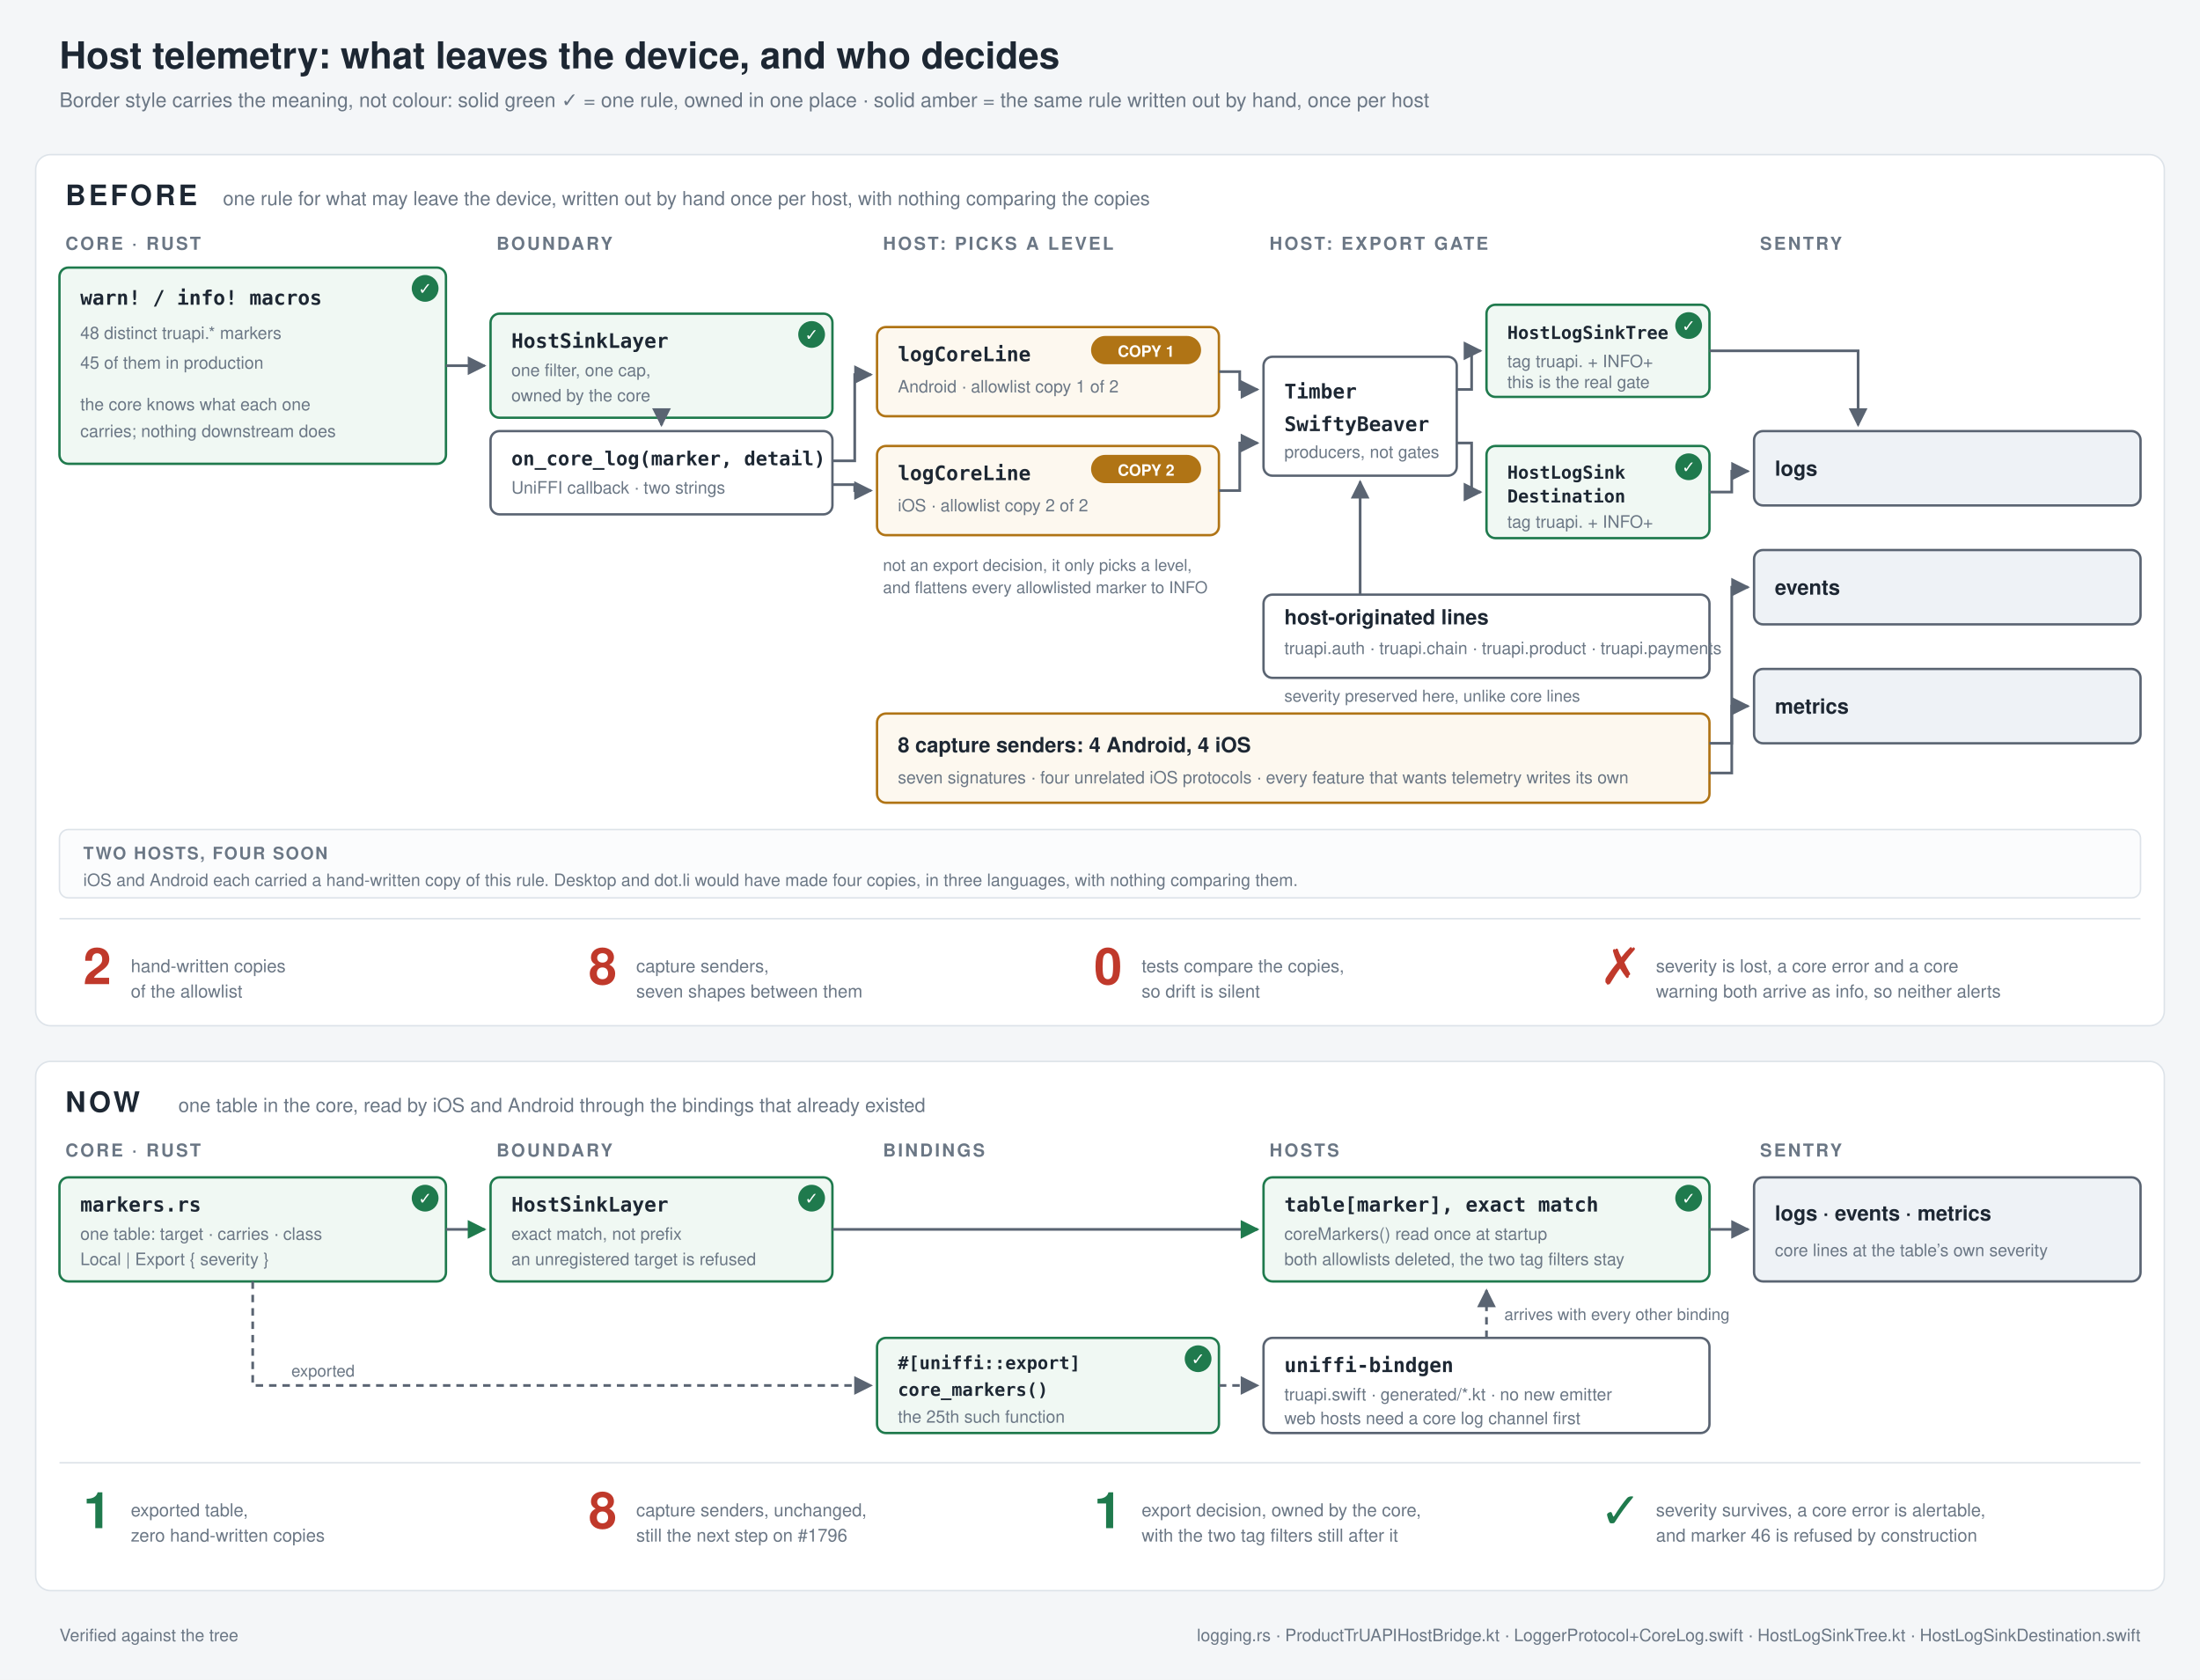
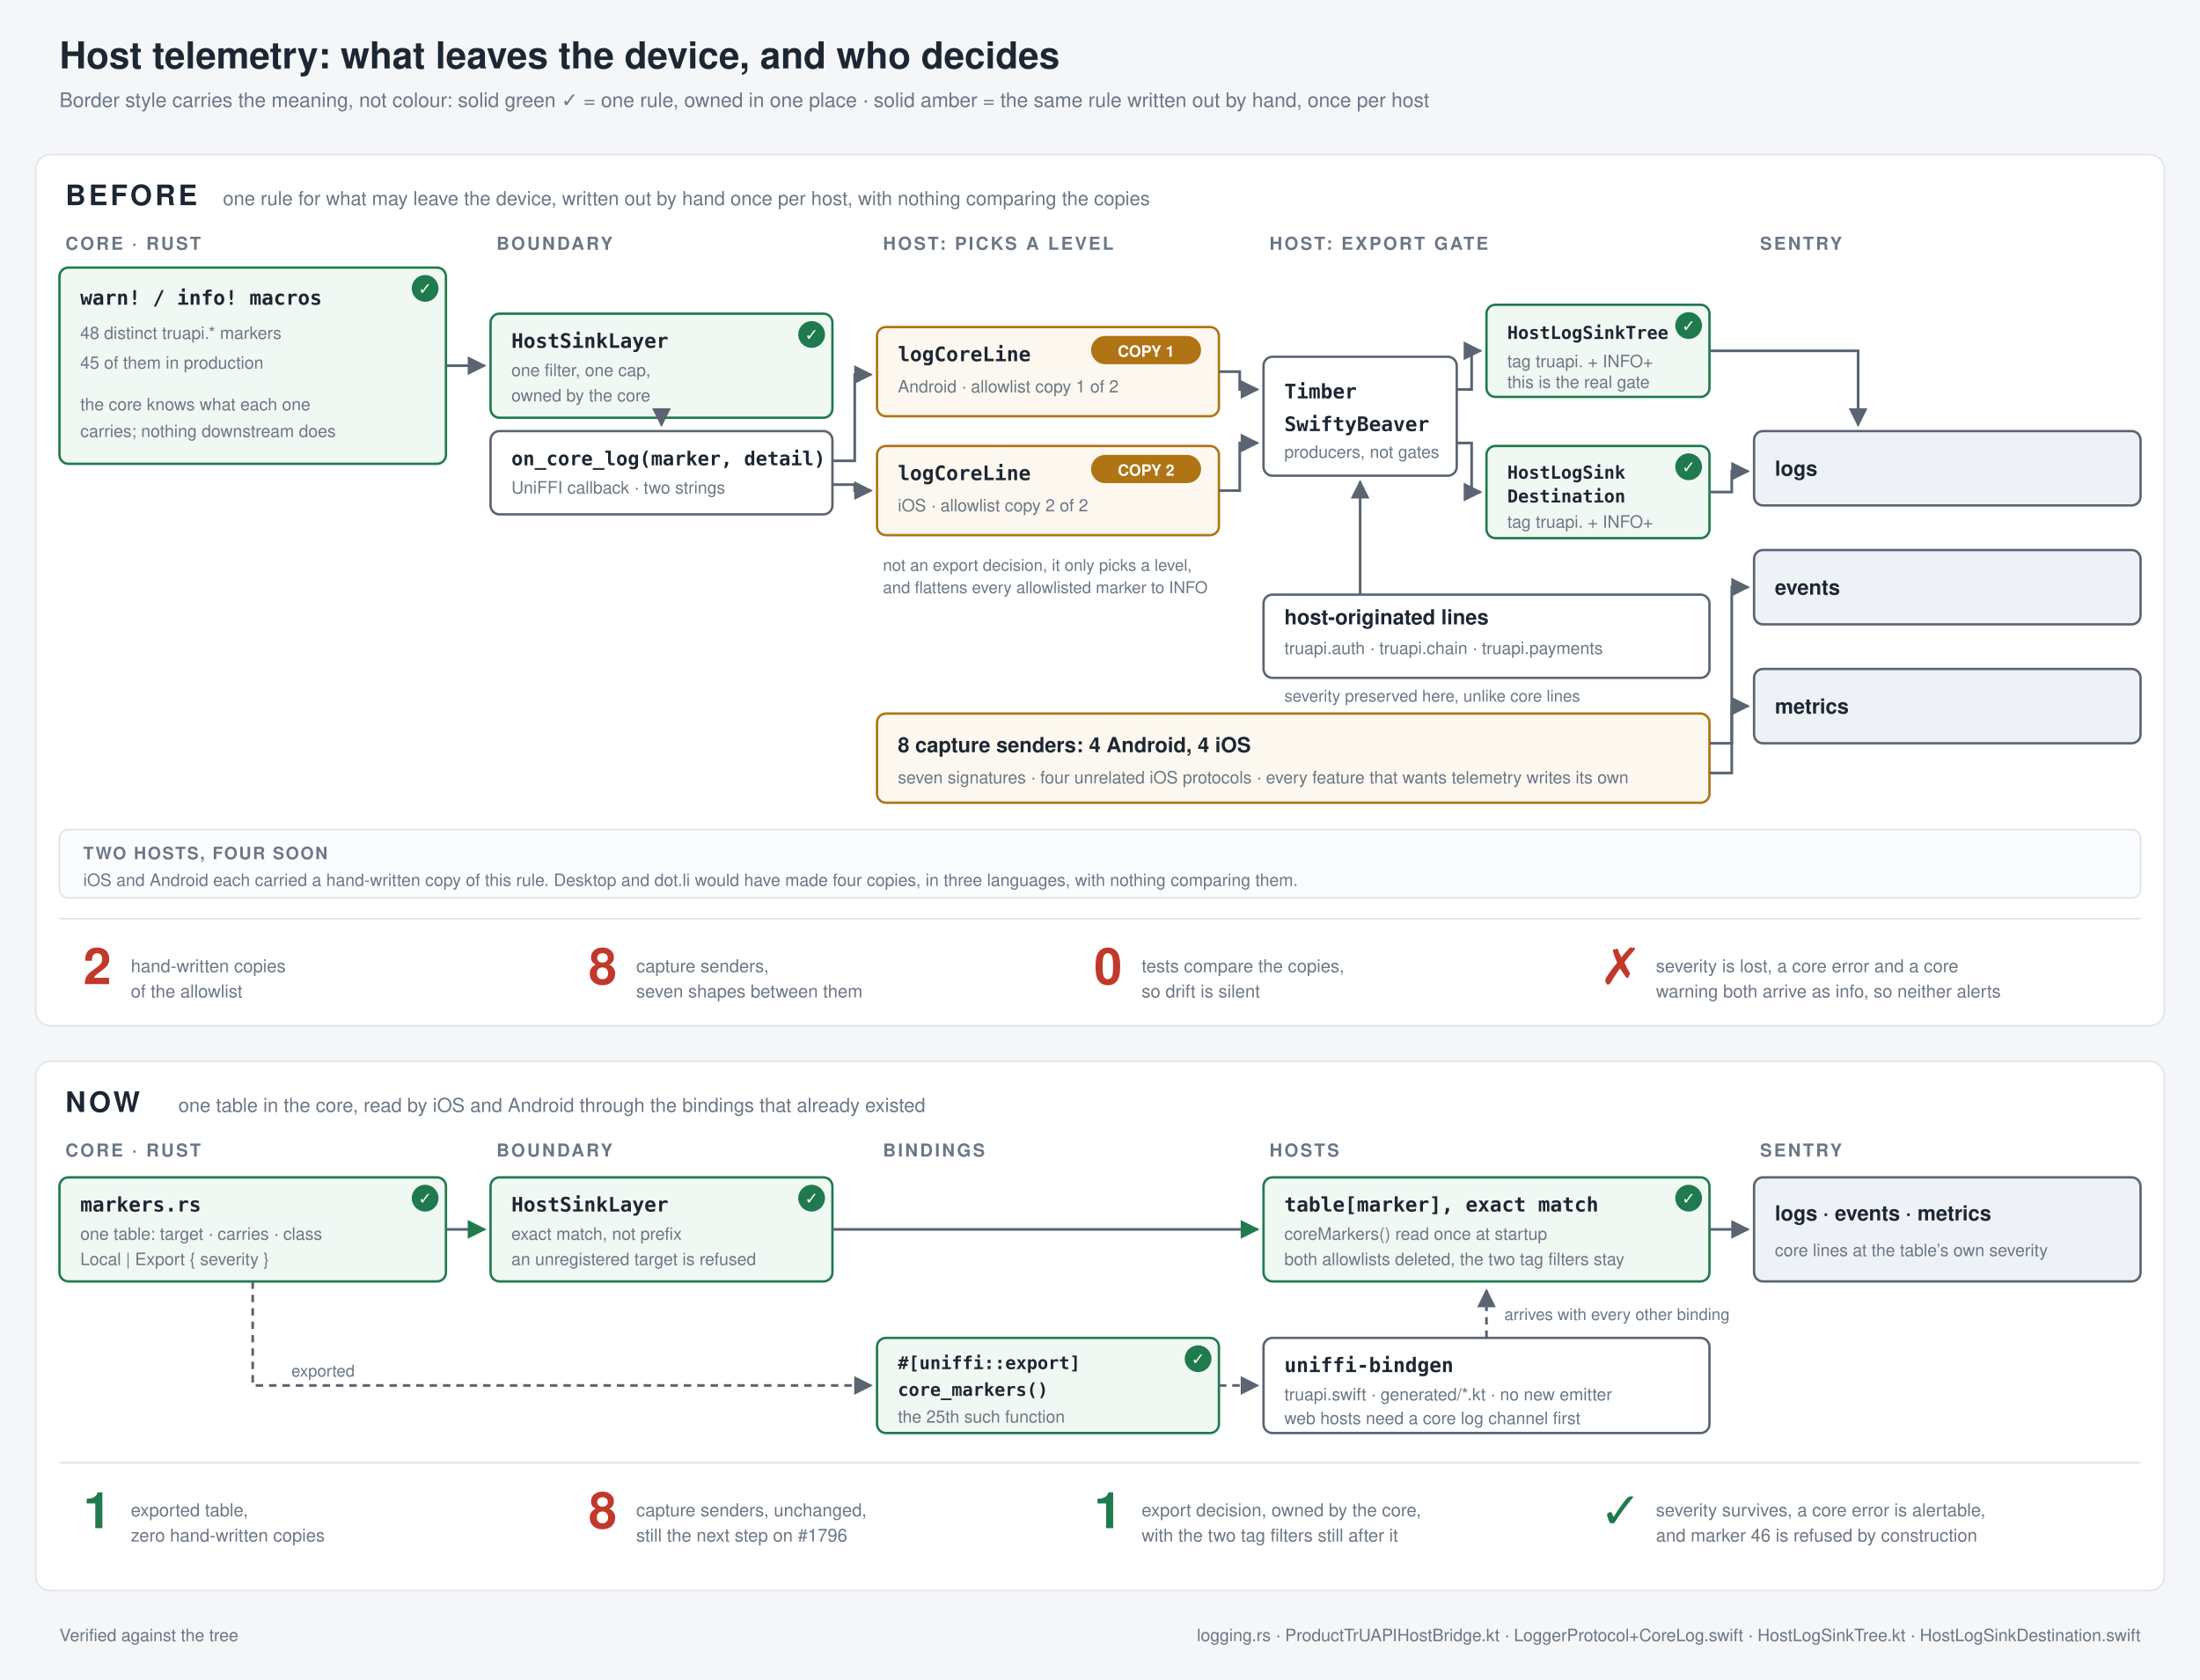
<svg xmlns="http://www.w3.org/2000/svg" viewBox="0 0 1480 1130" width="1480" height="1130" font-family="Helvetica Neue, Helvetica, Arial, sans-serif">
  <defs>
    <marker id="aGrey" viewBox="0 0 10 10" refX="9" refY="5" markerWidth="7" markerHeight="7" orient="auto-start-reverse">
      <path d="M0,0 L10,5 L0,10 z" fill="#5a6472" />
    </marker>
    <marker id="aRed" viewBox="0 0 10 10" refX="9" refY="5" markerWidth="7" markerHeight="7" orient="auto-start-reverse">
      <path d="M0,0 L10,5 L0,10 z" fill="#c0392b" />
    </marker>
    <marker id="aGreen" viewBox="0 0 10 10" refX="9" refY="5" markerWidth="7" markerHeight="7" orient="auto-start-reverse">
      <path d="M0,0 L10,5 L0,10 z" fill="#1f7a4d" />
    </marker>
    <style>
      .t     { fill:#1d2733; font-size:14px; }
      .tb    { fill:#1d2733; font-size:14px; font-weight:600; }
      .mono  { font-family:"SF Mono", Menlo, Consolas, monospace; fill:#1d2733; font-size:13px; }
      .monob { font-family:"SF Mono", Menlo, Consolas, monospace; fill:#1d2733; font-size:13.5px; font-weight:600; }
      .sub   { fill:#6b7785; font-size:11.5px; }
      .lane  { fill:#6b7785; font-size:12px; font-weight:700; letter-spacing:1.4px; }
      .ptitle{ fill:#1d2733; font-size:19px; font-weight:700; letter-spacing:2px; }
      .numl  { fill:#6b7785; font-size:12px; }
      .numg  { fill:#1f7a4d; font-size:34px; font-weight:700; }
      .numr  { fill:#c0392b; font-size:34px; font-weight:700; }
      .flow  { fill:none; stroke:#5a6472; stroke-width:1.8; }
      .build { fill:none; stroke:#5a6472; stroke-width:1.8; stroke-dasharray:5 4; }
      .elab  { fill:#6b7785; font-size:11px; }
    </style>
  </defs>
  <rect width="1480" height="1130" fill="#f4f6f8" />
  <text x="40" y="46" class="t" style="font-size:25px;font-weight:700">Host telemetry: what leaves the device, and who decides</text>
  <text x="40" y="72" class="sub" style="font-size:13.5px">Border style carries the meaning, not colour: solid green ✓ = one rule, owned in one place · solid amber = the same rule written out by hand, once per host</text>
  <rect x="24" y="104" width="1432" height="586" rx="10" fill="#ffffff" stroke="#dde3e9" />
  <text x="44" y="138" class="ptitle">BEFORE</text>
  <text x="150" y="138" class="sub" style="font-size:13px">one rule for what may leave the device, written out by hand once per host, with nothing comparing the copies</text>
  <text x="44" y="168" class="lane">CORE · RUST</text>
  <text x="334" y="168" class="lane">BOUNDARY</text>
  <text x="594" y="168" class="lane">HOST: PICKS A LEVEL</text>
  <text x="854" y="168" class="lane">HOST: EXPORT GATE</text>
  <text x="1184" y="168" class="lane">SENTRY</text>
  <rect x="40" y="180" width="260" height="132" rx="6" fill="#f0f8f3" stroke="#1f7a4d" stroke-width="1.6" />
  <circle cx="286" cy="194" r="9" fill="#1f7a4d" />
  <text x="286" y="198" text-anchor="middle" fill="#fff" font-size="11" font-weight="700">✓</text>
  <text x="54" y="205" class="monob">warn! / info! macros</text>
  <text x="54" y="228" class="sub">48 distinct truapi.* markers</text>
  <text x="54" y="248" class="sub">45 of them in production</text>
  <text x="54" y="276" class="sub">the core knows what each one</text>
  <text x="54" y="294" class="sub">carries; nothing downstream does</text>
  <rect x="330" y="211" width="230" height="70" rx="6" fill="#f0f8f3" stroke="#1f7a4d" stroke-width="1.6" />
  <circle cx="546" cy="225" r="9" fill="#1f7a4d" />
  <text x="546" y="229" text-anchor="middle" fill="#fff" font-size="11" font-weight="700">✓</text>
  <text x="344" y="234" class="monob">HostSinkLayer</text>
  <text x="344" y="253" class="sub">one filter, one cap,</text>
  <text x="344" y="270" class="sub">owned by the core</text>
  <rect x="330" y="290" width="230" height="56" rx="6" fill="#ffffff" stroke="#5a6472" stroke-width="1.6" />
  <text x="344" y="313" class="mono" style="font-weight:600">on_core_log(marker, detail)</text>
  <text x="344" y="332" class="sub">UniFFI callback · two strings</text>
  <rect x="590" y="220" width="230" height="60" rx="6" fill="#fdf8ef" stroke="#b07415" stroke-width="1.6" />
  <text x="604" y="243" class="monob">logCoreLine</text>
  <text x="604" y="264" class="sub">Android · allowlist copy 1 of 2</text>
  <rect x="734" y="226" width="74" height="19" rx="9.5" fill="#b07415" />
  <text x="771" y="240" text-anchor="middle" fill="#fff" font-size="10.5" font-weight="700">COPY 1</text>
  <rect x="590" y="300" width="230" height="60" rx="6" fill="#fdf8ef" stroke="#b07415" stroke-width="1.6" />
  <text x="604" y="323" class="monob">logCoreLine</text>
  <text x="604" y="344" class="sub">iOS · allowlist copy 2 of 2</text>
  <rect x="734" y="306" width="74" height="19" rx="9.5" fill="#b07415" />
  <text x="771" y="320" text-anchor="middle" fill="#fff" font-size="10.5" font-weight="700">COPY 2</text>
  <text x="594" y="384" class="elab">not an export decision, it only picks a level,</text>
  <text x="594" y="399" class="elab">and flattens every allowlisted marker to INFO</text>
  <rect x="850" y="240" width="130" height="80" rx="6" fill="#ffffff" stroke="#5a6472" stroke-width="1.6" />
  <text x="864" y="268" class="monob">Timber</text>
  <text x="864" y="290" class="monob">SwiftyBeaver</text>
  <text x="864" y="308" class="sub">producers, not gates</text>
  <rect x="1000" y="205" width="150" height="62" rx="6" fill="#f0f8f3" stroke="#1f7a4d" stroke-width="1.6" />
  <circle cx="1136" cy="219" r="9" fill="#1f7a4d" />
  <text x="1136" y="223" text-anchor="middle" fill="#fff" font-size="11" font-weight="700">✓</text>
  <text x="1014" y="228" class="mono" style="font-size:12px;font-weight:600">HostLogSinkTree</text>
  <text x="1014" y="247" class="sub">tag truapi. + INFO+</text>
  <text x="1014" y="261" class="sub">this is the real gate</text>
  <rect x="1000" y="300" width="150" height="62" rx="6" fill="#f0f8f3" stroke="#1f7a4d" stroke-width="1.6" />
  <circle cx="1136" cy="314" r="9" fill="#1f7a4d" />
  <text x="1136" y="318" text-anchor="middle" fill="#fff" font-size="11" font-weight="700">✓</text>
  <text x="1014" y="322" class="mono" style="font-size:12px;font-weight:600">HostLogSink</text>
  <text x="1014" y="338" class="mono" style="font-size:12px;font-weight:600">Destination</text>
  <text x="1014" y="355" class="sub">tag truapi. + INFO+</text>
  <rect x="850" y="400" width="300" height="56" rx="6" fill="#ffffff" stroke="#5a6472" stroke-width="1.6" />
  <text x="864" y="420" class="tb">host-originated lines</text>
-   <text x="864" y="440" class="sub">truapi.auth · truapi.chain · truapi.product · truapi.payments</text>
+   <text x="864" y="440" class="sub">truapi.auth · truapi.chain · truapi.payments</text>
  <text x="864" y="472" class="elab">severity preserved here, unlike core lines</text>
  <rect x="590" y="480" width="560" height="60" rx="6" fill="#fdf8ef" stroke="#b07415" stroke-width="1.6" />
  <text x="604" y="506" class="tb">8 capture senders: 4 Android, 4 iOS</text>
  <text x="604" y="527" class="sub">seven signatures · four unrelated iOS protocols · every feature that wants telemetry writes its own</text>
  <rect x="1180" y="290" width="260" height="50" rx="6" fill="#eef2f6" stroke="#5a6472" stroke-width="1.6" />
  <text x="1194" y="320" class="tb">logs</text>
  <rect x="1180" y="370" width="260" height="50" rx="6" fill="#eef2f6" stroke="#5a6472" stroke-width="1.6" />
  <text x="1194" y="400" class="tb">events</text>
  <rect x="1180" y="450" width="260" height="50" rx="6" fill="#eef2f6" stroke="#5a6472" stroke-width="1.6" />
  <text x="1194" y="480" class="tb">metrics</text>
  <path class="flow" d="M300,246 H326" marker-end="url(#aGrey)" />
  <path class="flow" d="M445,281 V286" marker-end="url(#aGrey)" />
  <path class="flow" d="M560,310 H575 V252 H586" marker-end="url(#aGrey)" />
  <path class="flow" d="M560,326 H575 V330 H586" marker-end="url(#aGrey)" />
  <path class="flow" d="M820,250 H834 V262 H846" marker-end="url(#aGrey)" />
  <path class="flow" d="M820,330 H834 V298 H846" marker-end="url(#aGrey)" />
  <path class="flow" d="M980,262 H990 V236 H996" marker-end="url(#aGrey)" />
  <path class="flow" d="M980,298 H990 V331 H996" marker-end="url(#aGrey)" />
  <path class="flow" d="M915,400 V324" marker-end="url(#aGrey)" />
  <path class="flow" d="M1150,236 H1250 V286" marker-end="url(#aGrey)" />
  <path class="flow" d="M1150,331 H1165 V317 H1176" marker-end="url(#aGrey)" />
  <path class="flow" d="M1150,500 H1165 V395 H1176" marker-end="url(#aGrey)" />
  <path class="flow" d="M1150,520 H1165 V475 H1176" marker-end="url(#aGrey)" />
  <rect x="40" y="558" width="1400" height="46" rx="6" fill="#fbfcfd" stroke="#dde3e9" />
  <text x="56" y="578" class="sub" style="font-weight:700;letter-spacing:1px">TWO HOSTS, FOUR SOON</text>
  <text x="56" y="596" class="sub">iOS and Android each carried a hand-written copy of this rule. Desktop and dot.li would have made four copies, in three languages, with nothing comparing them.</text>
  <line x1="40" y1="618" x2="1440" y2="618" stroke="#dde3e9" />
  <text x="56" y="662" class="numr">2</text>
  <text x="88" y="654" class="numl">hand-written copies</text>
  <text x="88" y="671" class="numl">of the allowlist</text>
  <text x="396" y="662" class="numr">8</text>
  <text x="428" y="654" class="numl">capture senders,</text>
  <text x="428" y="671" class="numl">seven shapes between them</text>
  <text x="736" y="662" class="numr">0</text>
  <text x="768" y="654" class="numl">tests compare the copies,</text>
  <text x="768" y="671" class="numl">so drift is silent</text>
  <text x="1076" y="662" class="numr">✗</text>
  <text x="1114" y="654" class="numl">severity is lost, a core error and a core</text>
  <text x="1114" y="671" class="numl">warning both arrive as info, so neither alerts</text>
  <rect x="24" y="714" width="1432" height="356" rx="10" fill="#ffffff" stroke="#dde3e9" />
  <text x="44" y="748" class="ptitle">NOW</text>
  <text x="120" y="748" class="sub" style="font-size:13px">one table in the core, read by iOS and Android through the bindings that already existed</text>
  <text x="44" y="778" class="lane">CORE · RUST</text>
  <text x="334" y="778" class="lane">BOUNDARY</text>
  <text x="594" y="778" class="lane">BINDINGS</text>
  <text x="854" y="778" class="lane">HOSTS</text>
  <text x="1184" y="778" class="lane">SENTRY</text>
  <rect x="40" y="792" width="260" height="70" rx="6" fill="#f0f8f3" stroke="#1f7a4d" stroke-width="1.6" />
  <circle cx="286" cy="806" r="9" fill="#1f7a4d" />
  <text x="286" y="810" text-anchor="middle" fill="#fff" font-size="11" font-weight="700">✓</text>
  <text x="54" y="815" class="monob">markers.rs</text>
  <text x="54" y="834" class="sub">one table: target · carries · class</text>
  <text x="54" y="851" class="sub">Local | Export { severity }</text>
  <rect x="330" y="792" width="230" height="70" rx="6" fill="#f0f8f3" stroke="#1f7a4d" stroke-width="1.6" />
  <circle cx="546" cy="806" r="9" fill="#1f7a4d" />
  <text x="546" y="810" text-anchor="middle" fill="#fff" font-size="11" font-weight="700">✓</text>
  <text x="344" y="815" class="monob">HostSinkLayer</text>
  <text x="344" y="834" class="sub">exact match, not prefix</text>
  <text x="344" y="851" class="sub">an unregistered target is refused</text>
  <rect x="850" y="792" width="300" height="70" rx="6" fill="#f0f8f3" stroke="#1f7a4d" stroke-width="1.6" />
  <circle cx="1136" cy="806" r="9" fill="#1f7a4d" />
  <text x="1136" y="810" text-anchor="middle" fill="#fff" font-size="11" font-weight="700">✓</text>
  <text x="864" y="815" class="monob">table[marker], exact match</text>
  <text x="864" y="834" class="sub">coreMarkers() read once at startup</text>
  <text x="864" y="851" class="sub">both allowlists deleted, the two tag filters stay</text>
  <text x="1012" y="888" class="elab">arrives with every other binding</text>
  <rect x="1180" y="792" width="260" height="70" rx="6" fill="#eef2f6" stroke="#5a6472" stroke-width="1.6" />
  <text x="1194" y="821" class="tb">logs · events · metrics</text>
  <text x="1194" y="845" class="sub">core lines at the table’s own severity</text>
  <rect x="590" y="900" width="230" height="64" rx="6" fill="#f0f8f3" stroke="#1f7a4d" stroke-width="1.6" />
  <circle cx="806" cy="914" r="9" fill="#1f7a4d" />
  <text x="806" y="918" text-anchor="middle" fill="#fff" font-size="11" font-weight="700">✓</text>
  <text x="604" y="921" class="mono" style="font-size:12px;font-weight:600">#[uniffi::export]</text>
  <text x="604" y="939" class="mono" style="font-size:12px;font-weight:600">core_markers()</text>
  <text x="604" y="957" class="sub">the 25th such function</text>
  <rect x="850" y="900" width="300" height="64" rx="6" fill="#ffffff" stroke="#5a6472" stroke-width="1.6" />
  <text x="864" y="923" class="monob">uniffi-bindgen</text>
  <text x="864" y="942" class="sub">truapi.swift · generated/*.kt · no new emitter</text>
  <text x="864" y="958" class="sub">web hosts need a core log channel first</text>
  <path class="flow" d="M300,827 H326" stroke="#1f7a4d" marker-end="url(#aGreen)" />
  <path class="flow" d="M560,827 H846" stroke="#1f7a4d" marker-end="url(#aGreen)" />
  <path class="flow" d="M1150,827 H1176" marker-end="url(#aGrey)" />
  <path class="build" d="M170,862 V932 H586" marker-end="url(#aGrey)" />
  <text x="196" y="926" class="elab">exported</text>
  <path class="build" d="M820,932 H846" marker-end="url(#aGrey)" />
  <path class="build" d="M1000,900 V868" marker-end="url(#aGrey)" />
  <line x1="40" y1="984" x2="1440" y2="984" stroke="#dde3e9" />
  <text x="56" y="1028" class="numg">1</text>
  <text x="88" y="1020" class="numl">exported table,</text>
  <text x="88" y="1037" class="numl">zero hand-written copies</text>
  <text x="396" y="1028" class="numr">8</text>
  <text x="428" y="1020" class="numl">capture senders, unchanged,</text>
  <text x="428" y="1037" class="numl">still the next step on #1796</text>
  <text x="736" y="1028" class="numg">1</text>
  <text x="768" y="1020" class="numl">export decision, owned by the core,</text>
  <text x="768" y="1037" class="numl">with the two tag filters still after it</text>
  <text x="1076" y="1028" class="numg">✓</text>
  <text x="1114" y="1020" class="numl">severity survives, a core error is alertable,</text>
  <text x="1114" y="1037" class="numl">and marker 46 is refused by construction</text>
  <text x="40" y="1104" class="sub">Verified against the tree</text>
  <text x="1440" y="1104" text-anchor="end" class="sub">logging.rs · ProductTrUAPIHostBridge.kt · LoggerProtocol+CoreLog.swift · HostLogSinkTree.kt · HostLogSinkDestination.swift</text>
</svg>
